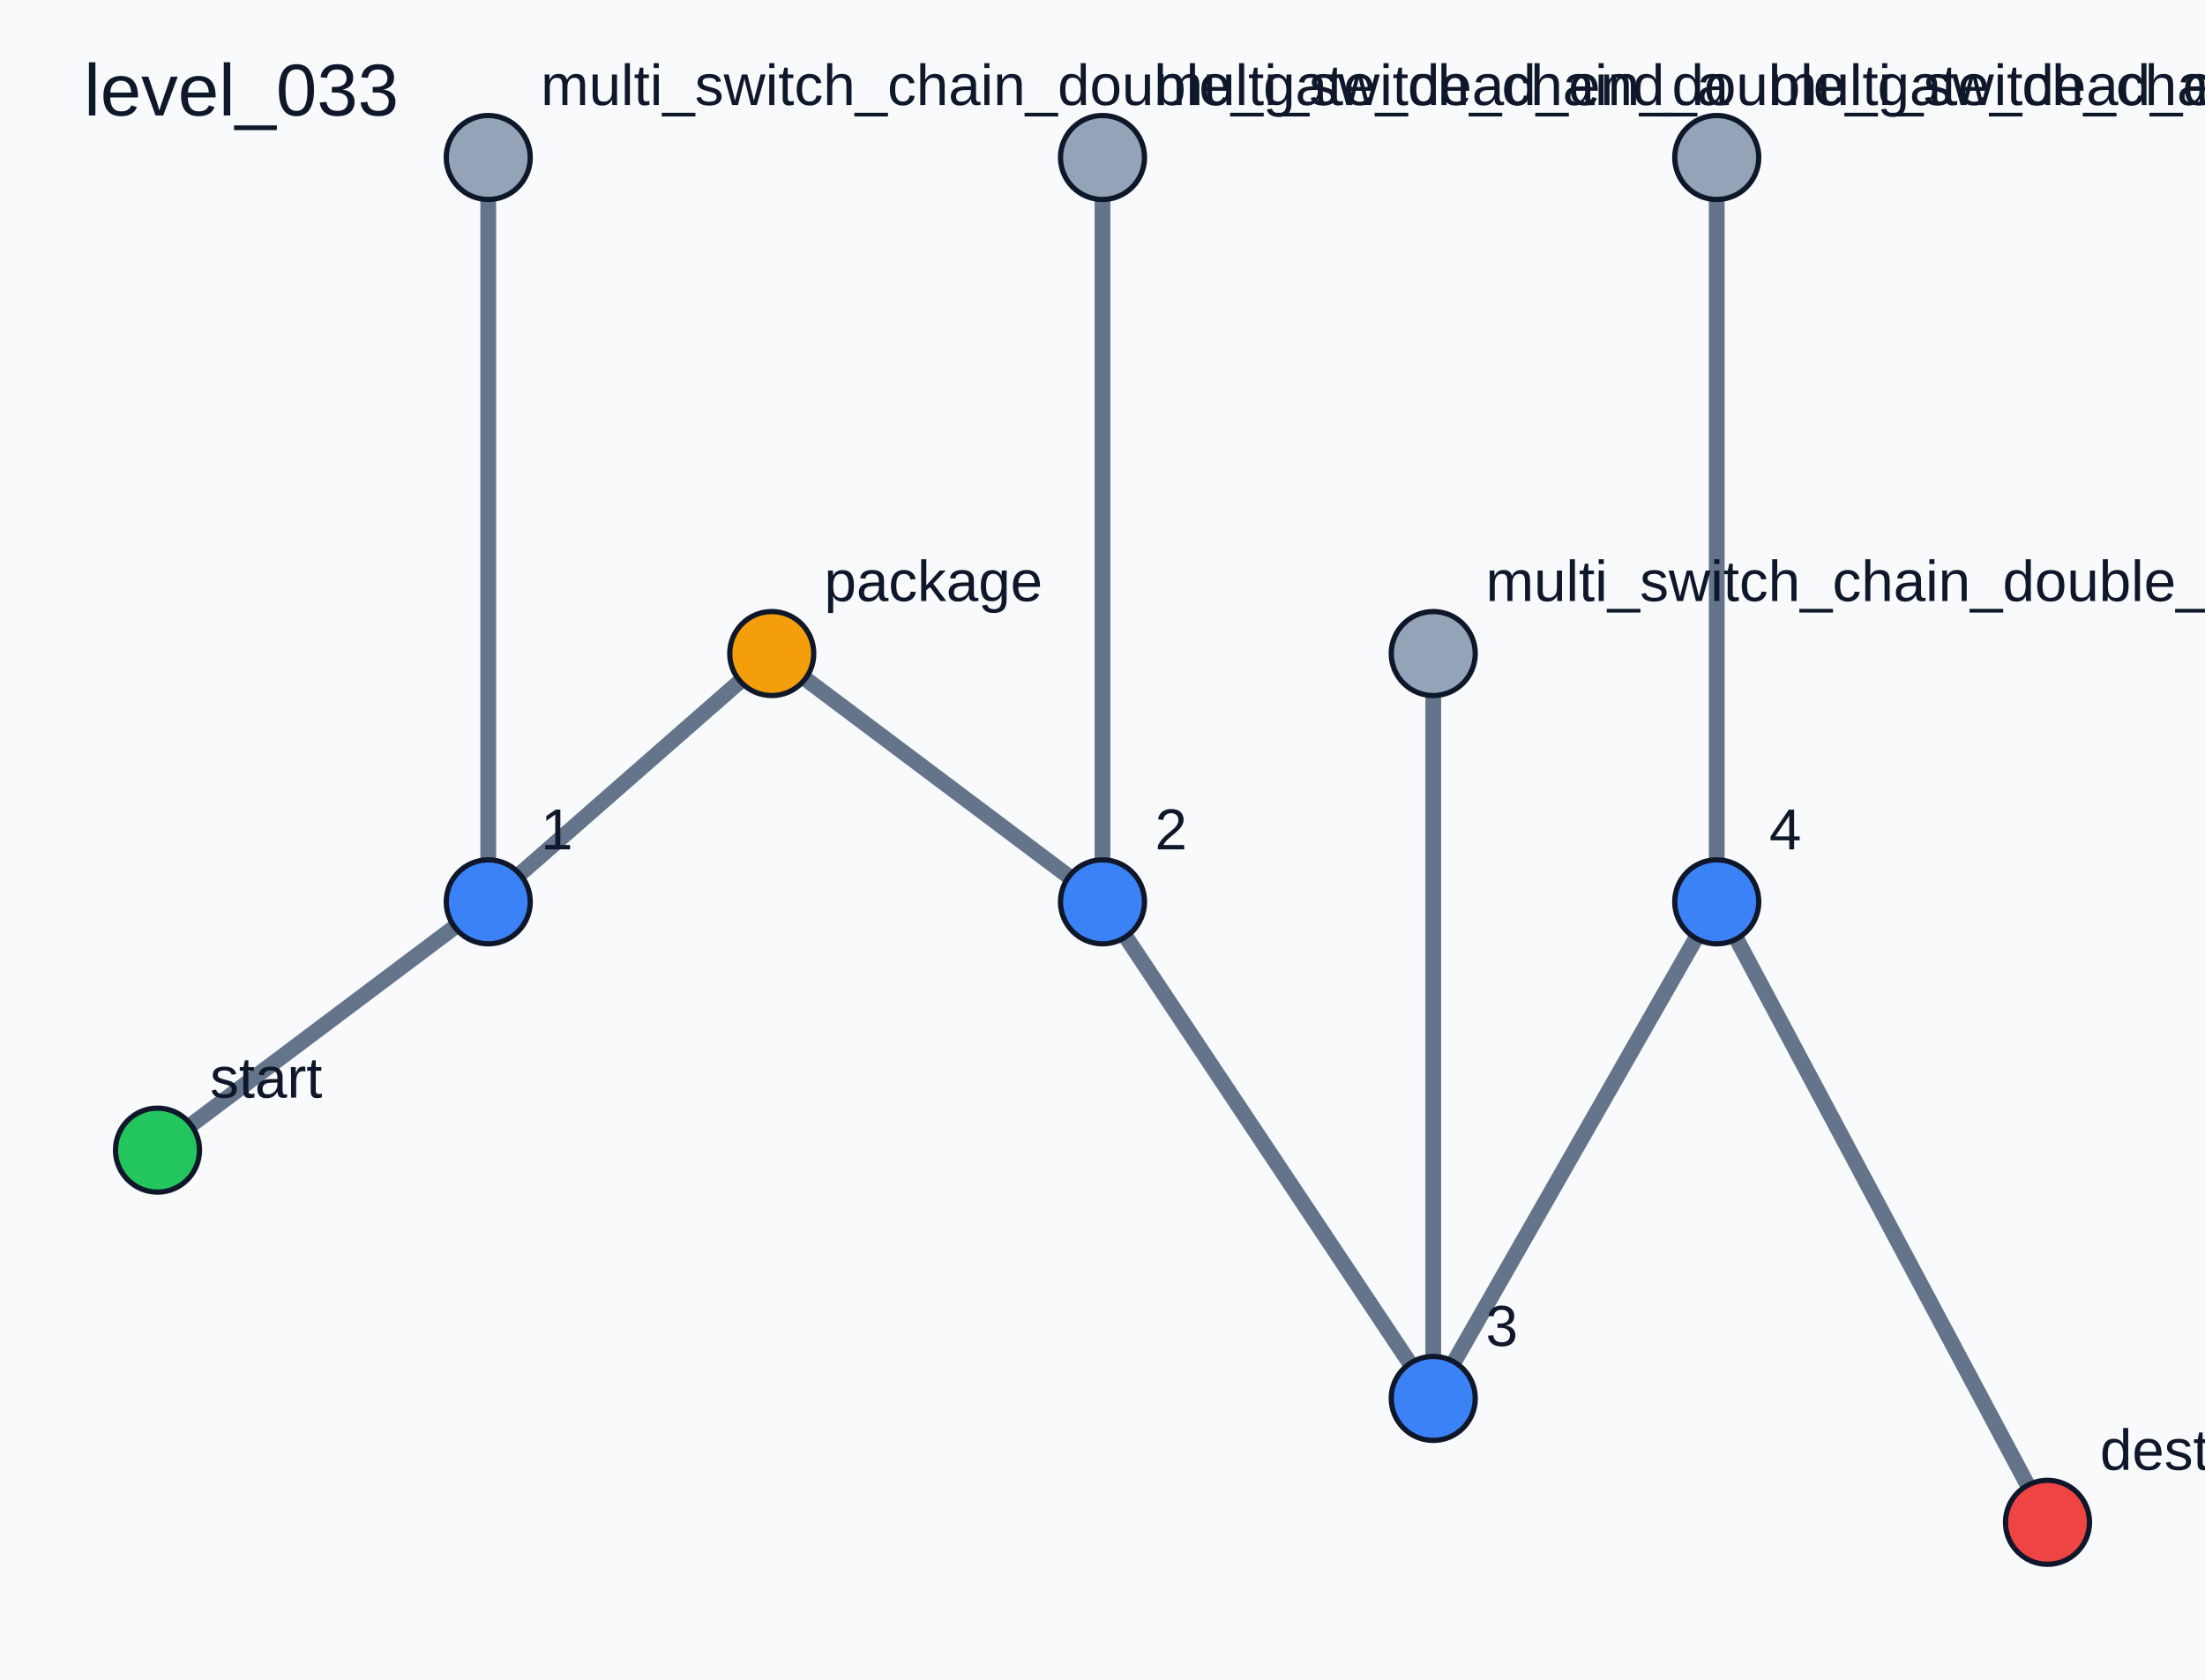
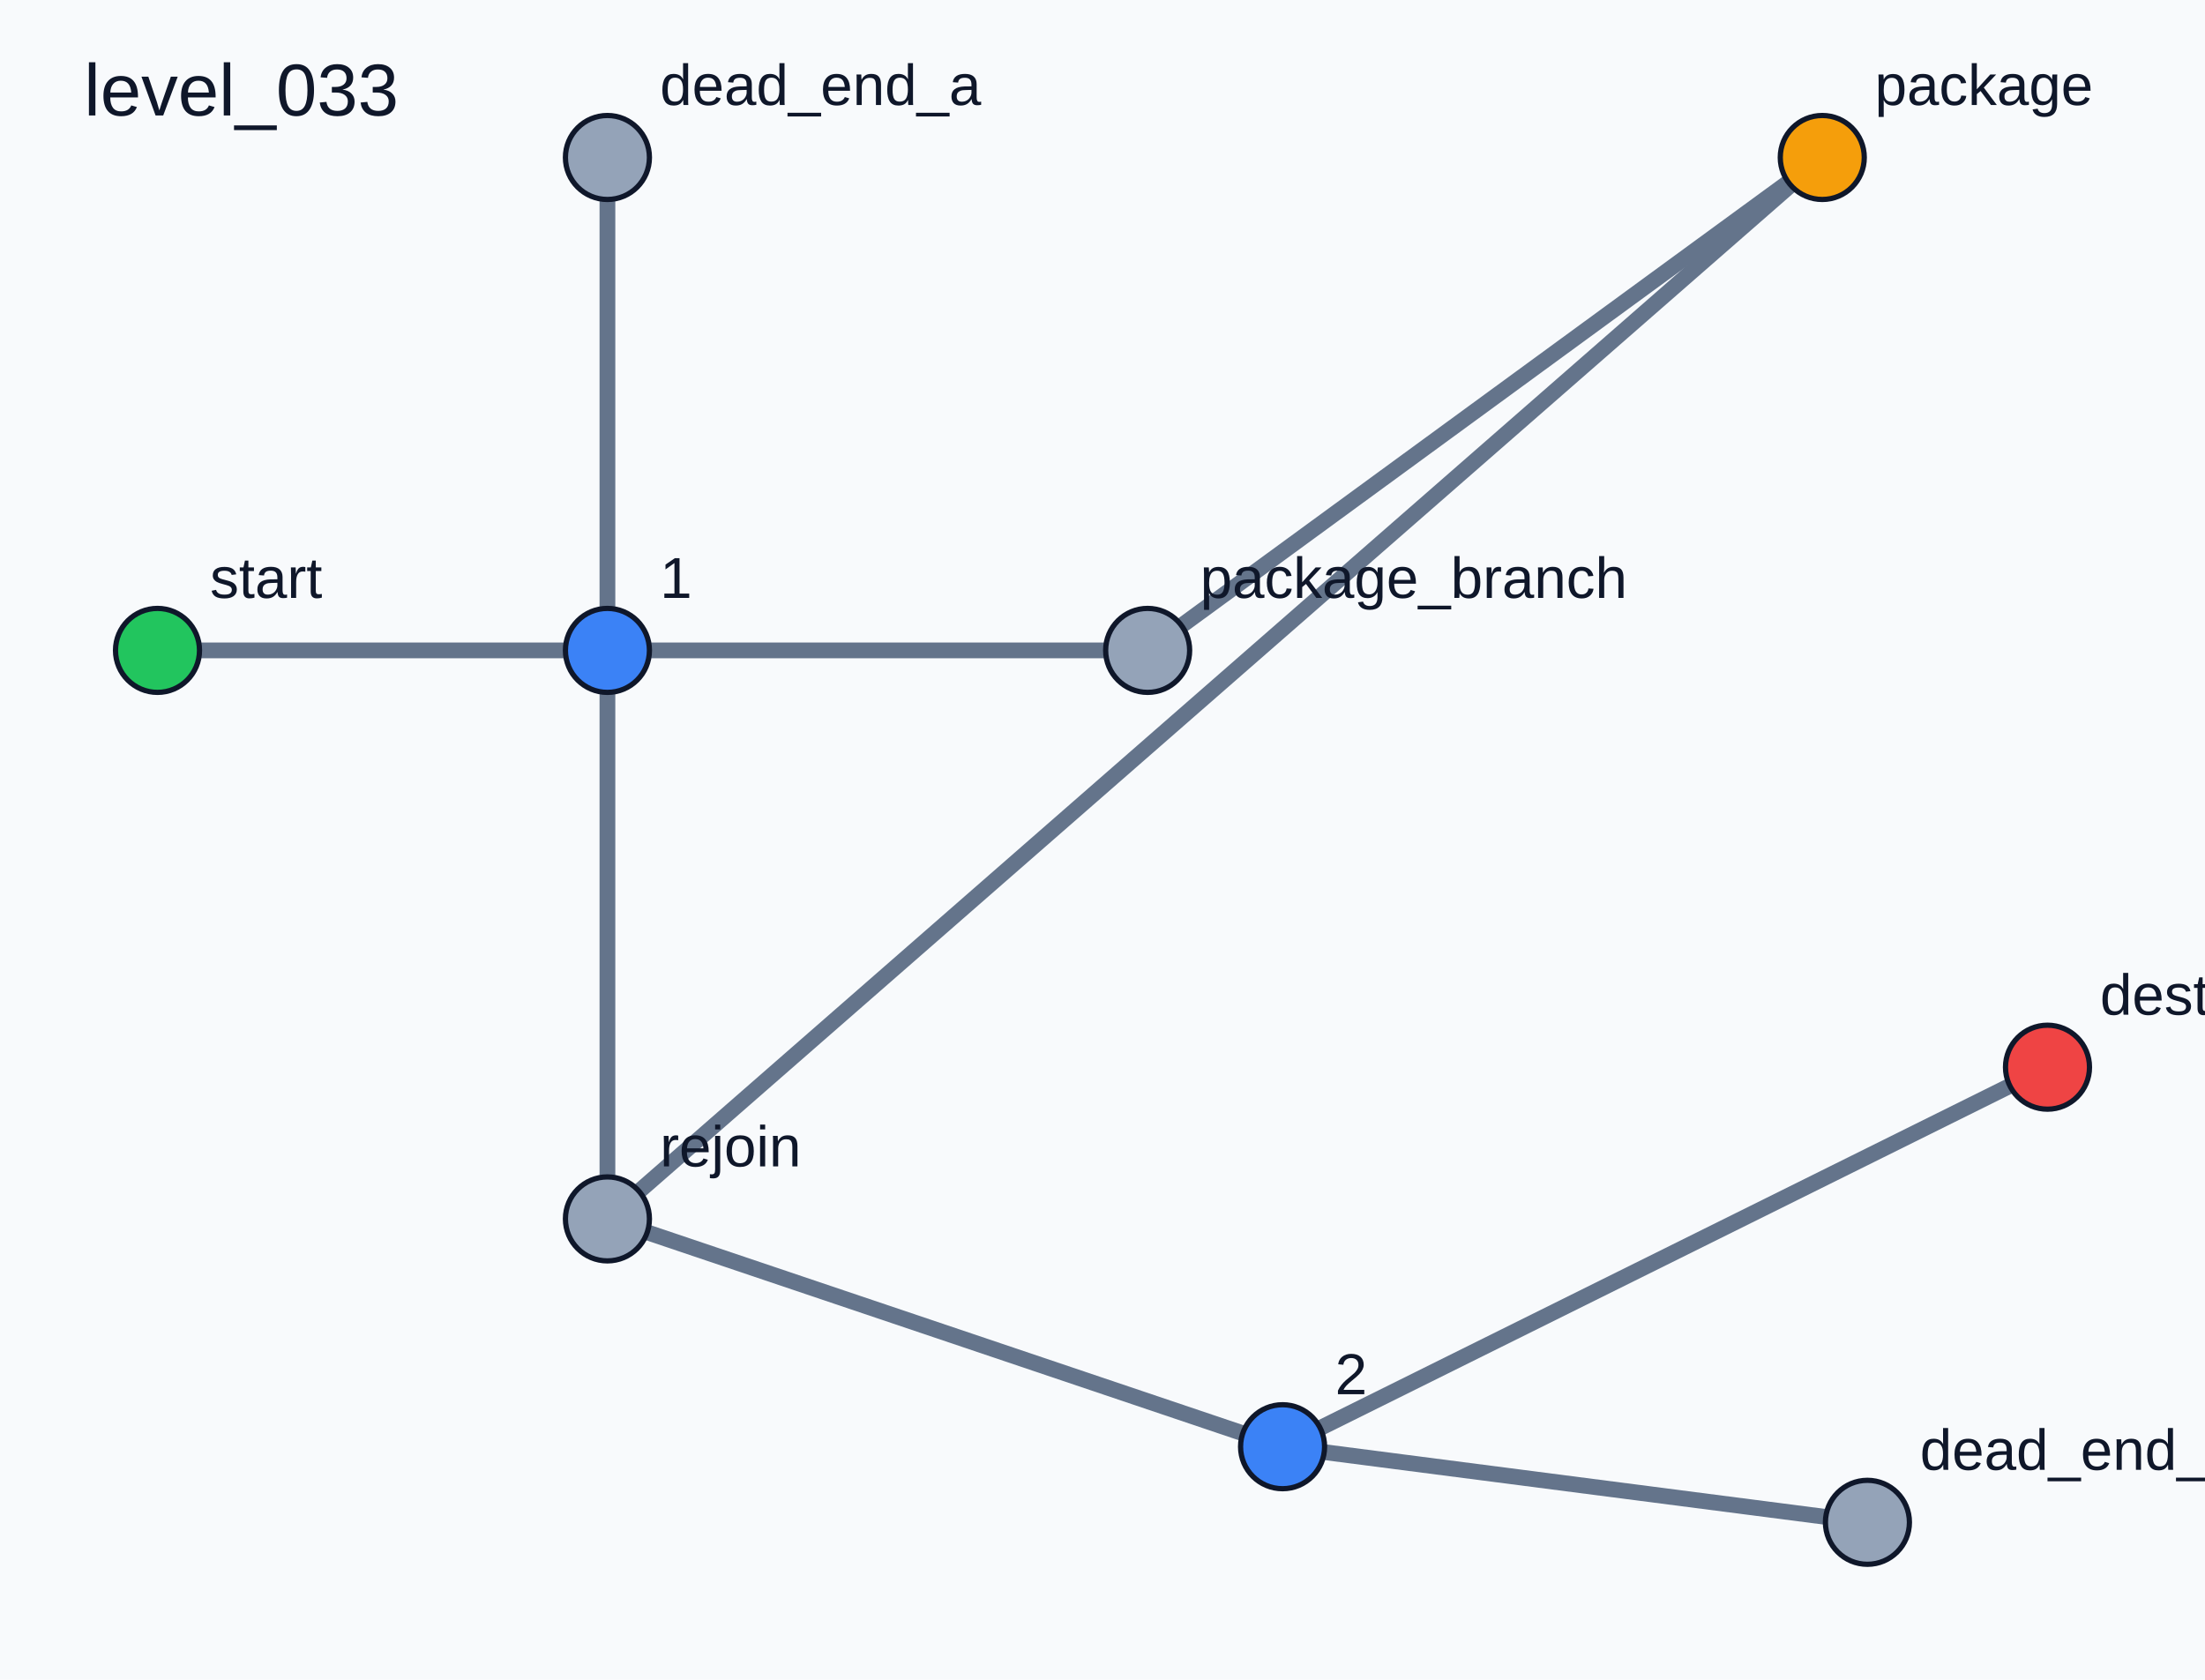
<svg xmlns="http://www.w3.org/2000/svg" width="420" height="320" viewBox="0 0 420 320">
  <rect width="100%" height="100%" fill="#f8fafc" />
  <text x="16" y="22" font-family="Arial" font-size="14" fill="#0f172a">level_033</text>
-   <line x1="30.0" y1="219.1" x2="93.0" y2="171.8" stroke="#64748b" stroke-width="3" />
-   <line x1="93.0" y1="171.8" x2="93.0" y2="30.0" stroke="#64748b" stroke-width="3" />
-   <line x1="93.0" y1="171.8" x2="147.0" y2="124.5" stroke="#64748b" stroke-width="3" />
-   <line x1="147.0" y1="124.5" x2="210.0" y2="171.8" stroke="#64748b" stroke-width="3" />
-   <line x1="210.0" y1="171.8" x2="210.0" y2="30.0" stroke="#64748b" stroke-width="3" />
-   <line x1="210.0" y1="171.8" x2="273.0" y2="266.4" stroke="#64748b" stroke-width="3" />
-   <line x1="273.0" y1="266.4" x2="273.0" y2="124.5" stroke="#64748b" stroke-width="3" />
-   <line x1="273.0" y1="266.4" x2="327.0" y2="171.8" stroke="#64748b" stroke-width="3" />
-   <line x1="327.0" y1="171.8" x2="327.0" y2="30.0" stroke="#64748b" stroke-width="3" />
-   <line x1="327.0" y1="171.8" x2="390.0" y2="290.0" stroke="#64748b" stroke-width="3" />
-   <circle cx="30.0" cy="219.1" r="8" fill="#22c55e" stroke="#0f172a" stroke-width="1" />
-   <text x="40.0" y="209.1" font-family="Arial" font-size="11" fill="#0f172a">start</text>
-   <circle cx="93.0" cy="171.8" r="8" fill="#3b82f6" stroke="#0f172a" stroke-width="1" />
-   <text x="103.0" y="161.8" font-family="Arial" font-size="11" fill="#0f172a">1</text>
-   <circle cx="147.0" cy="124.5" r="8" fill="#f59e0b" stroke="#0f172a" stroke-width="1" />
-   <text x="157.0" y="114.5" font-family="Arial" font-size="11" fill="#0f172a">package</text>
-   <circle cx="210.0" cy="171.8" r="8" fill="#3b82f6" stroke="#0f172a" stroke-width="1" />
-   <text x="220.0" y="161.8" font-family="Arial" font-size="11" fill="#0f172a">2</text>
-   <circle cx="273.0" cy="266.4" r="8" fill="#3b82f6" stroke="#0f172a" stroke-width="1" />
-   <text x="283.0" y="256.4" font-family="Arial" font-size="11" fill="#0f172a">3</text>
-   <circle cx="327.0" cy="171.8" r="8" fill="#3b82f6" stroke="#0f172a" stroke-width="1" />
-   <text x="337.0" y="161.8" font-family="Arial" font-size="11" fill="#0f172a">4</text>
-   <circle cx="390.0" cy="290.0" r="8" fill="#ef4444" stroke="#0f172a" stroke-width="1" />
-   <text x="400.0" y="280.0" font-family="Arial" font-size="11" fill="#0f172a">destination</text>
-   <circle cx="93.0" cy="30.0" r="8" fill="#94a3b8" stroke="#0f172a" stroke-width="1" />
-   <text x="103.0" y="20.0" font-family="Arial" font-size="11" fill="#0f172a">multi_switch_chain_double_gate_dead_end_a</text>
-   <circle cx="210.0" cy="30.0" r="8" fill="#94a3b8" stroke="#0f172a" stroke-width="1" />
-   <text x="220.0" y="20.0" font-family="Arial" font-size="11" fill="#0f172a">multi_switch_chain_double_gate_dead_end_b</text>
-   <circle cx="273.0" cy="124.5" r="8" fill="#94a3b8" stroke="#0f172a" stroke-width="1" />
-   <text x="283.0" y="114.5" font-family="Arial" font-size="11" fill="#0f172a">multi_switch_chain_double_gate_dead_end_c</text>
-   <circle cx="327.0" cy="30.0" r="8" fill="#94a3b8" stroke="#0f172a" stroke-width="1" />
-   <text x="337.0" y="20.0" font-family="Arial" font-size="11" fill="#0f172a">multi_switch_chain_double_gate_dead_end_d</text>
+   <line x1="30.0" y1="123.9" x2="115.7" y2="123.9" stroke="#64748b" stroke-width="3" />
+   <line x1="115.7" y1="123.9" x2="115.7" y2="30.0" stroke="#64748b" stroke-width="3" />
+   <line x1="115.7" y1="123.9" x2="218.6" y2="123.9" stroke="#64748b" stroke-width="3" />
+   <line x1="115.7" y1="123.9" x2="115.7" y2="232.2" stroke="#64748b" stroke-width="3" />
+   <line x1="218.6" y1="123.9" x2="347.1" y2="30.0" stroke="#64748b" stroke-width="3" />
+   <line x1="347.1" y1="30.0" x2="115.7" y2="232.2" stroke="#64748b" stroke-width="3" />
+   <line x1="115.7" y1="232.2" x2="244.3" y2="275.6" stroke="#64748b" stroke-width="3" />
+   <line x1="244.3" y1="275.6" x2="355.7" y2="290.0" stroke="#64748b" stroke-width="3" />
+   <line x1="244.3" y1="275.6" x2="390.0" y2="203.3" stroke="#64748b" stroke-width="3" />
+   <circle cx="30.0" cy="123.9" r="8" fill="#22c55e" stroke="#0f172a" stroke-width="1" />
+   <text x="40.0" y="113.9" font-family="Arial" font-size="11" fill="#0f172a">start</text>
+   <circle cx="115.7" cy="123.9" r="8" fill="#3b82f6" stroke="#0f172a" stroke-width="1" />
+   <text x="125.7" y="113.9" font-family="Arial" font-size="11" fill="#0f172a">1</text>
+   <circle cx="218.6" cy="123.9" r="8" fill="#94a3b8" stroke="#0f172a" stroke-width="1" />
+   <text x="228.6" y="113.9" font-family="Arial" font-size="11" fill="#0f172a">package_branch</text>
+   <circle cx="347.1" cy="30.0" r="8" fill="#f59e0b" stroke="#0f172a" stroke-width="1" />
+   <text x="357.1" y="20.0" font-family="Arial" font-size="11" fill="#0f172a">package</text>
+   <circle cx="115.7" cy="232.2" r="8" fill="#94a3b8" stroke="#0f172a" stroke-width="1" />
+   <text x="125.7" y="222.2" font-family="Arial" font-size="11" fill="#0f172a">rejoin</text>
+   <circle cx="244.3" cy="275.6" r="8" fill="#3b82f6" stroke="#0f172a" stroke-width="1" />
+   <text x="254.3" y="265.6" font-family="Arial" font-size="11" fill="#0f172a">2</text>
+   <circle cx="390.0" cy="203.3" r="8" fill="#ef4444" stroke="#0f172a" stroke-width="1" />
+   <text x="400.0" y="193.3" font-family="Arial" font-size="11" fill="#0f172a">destination</text>
+   <circle cx="115.7" cy="30.0" r="8" fill="#94a3b8" stroke="#0f172a" stroke-width="1" />
+   <text x="125.7" y="20.0" font-family="Arial" font-size="11" fill="#0f172a">dead_end_a</text>
+   <circle cx="355.7" cy="290.0" r="8" fill="#94a3b8" stroke="#0f172a" stroke-width="1" />
+   <text x="365.7" y="280.0" font-family="Arial" font-size="11" fill="#0f172a">dead_end_b</text>
</svg>
